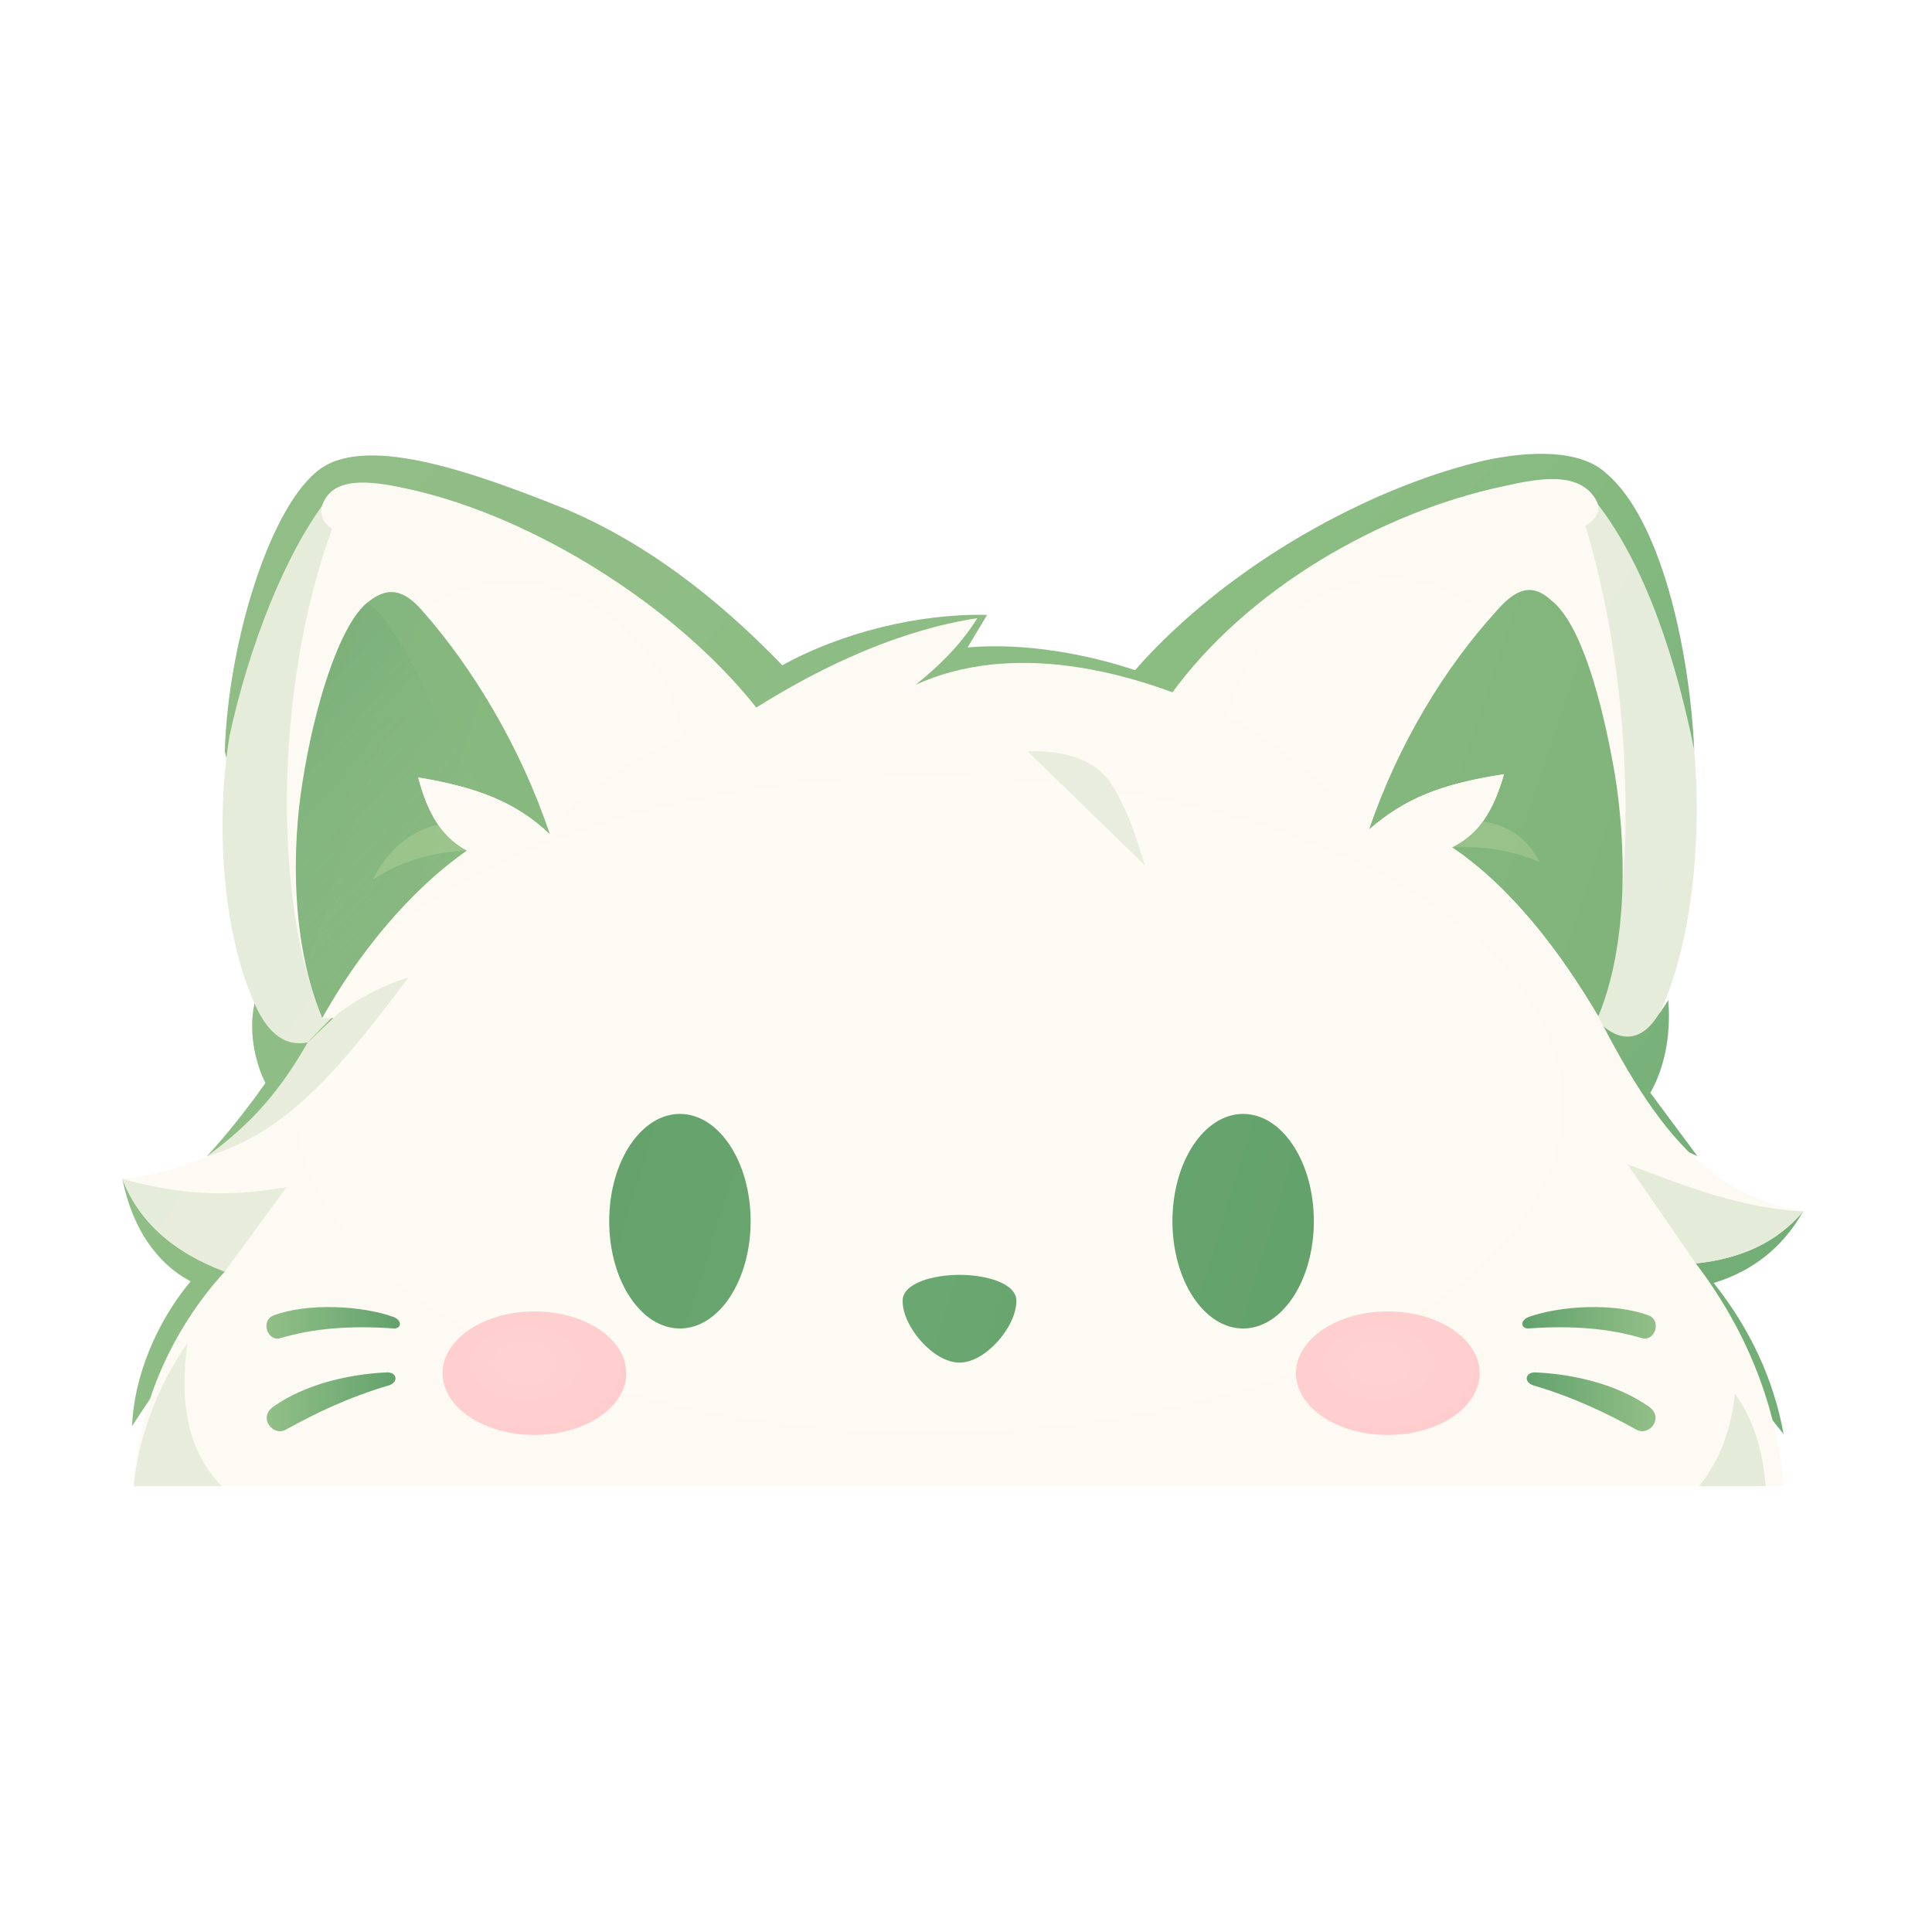
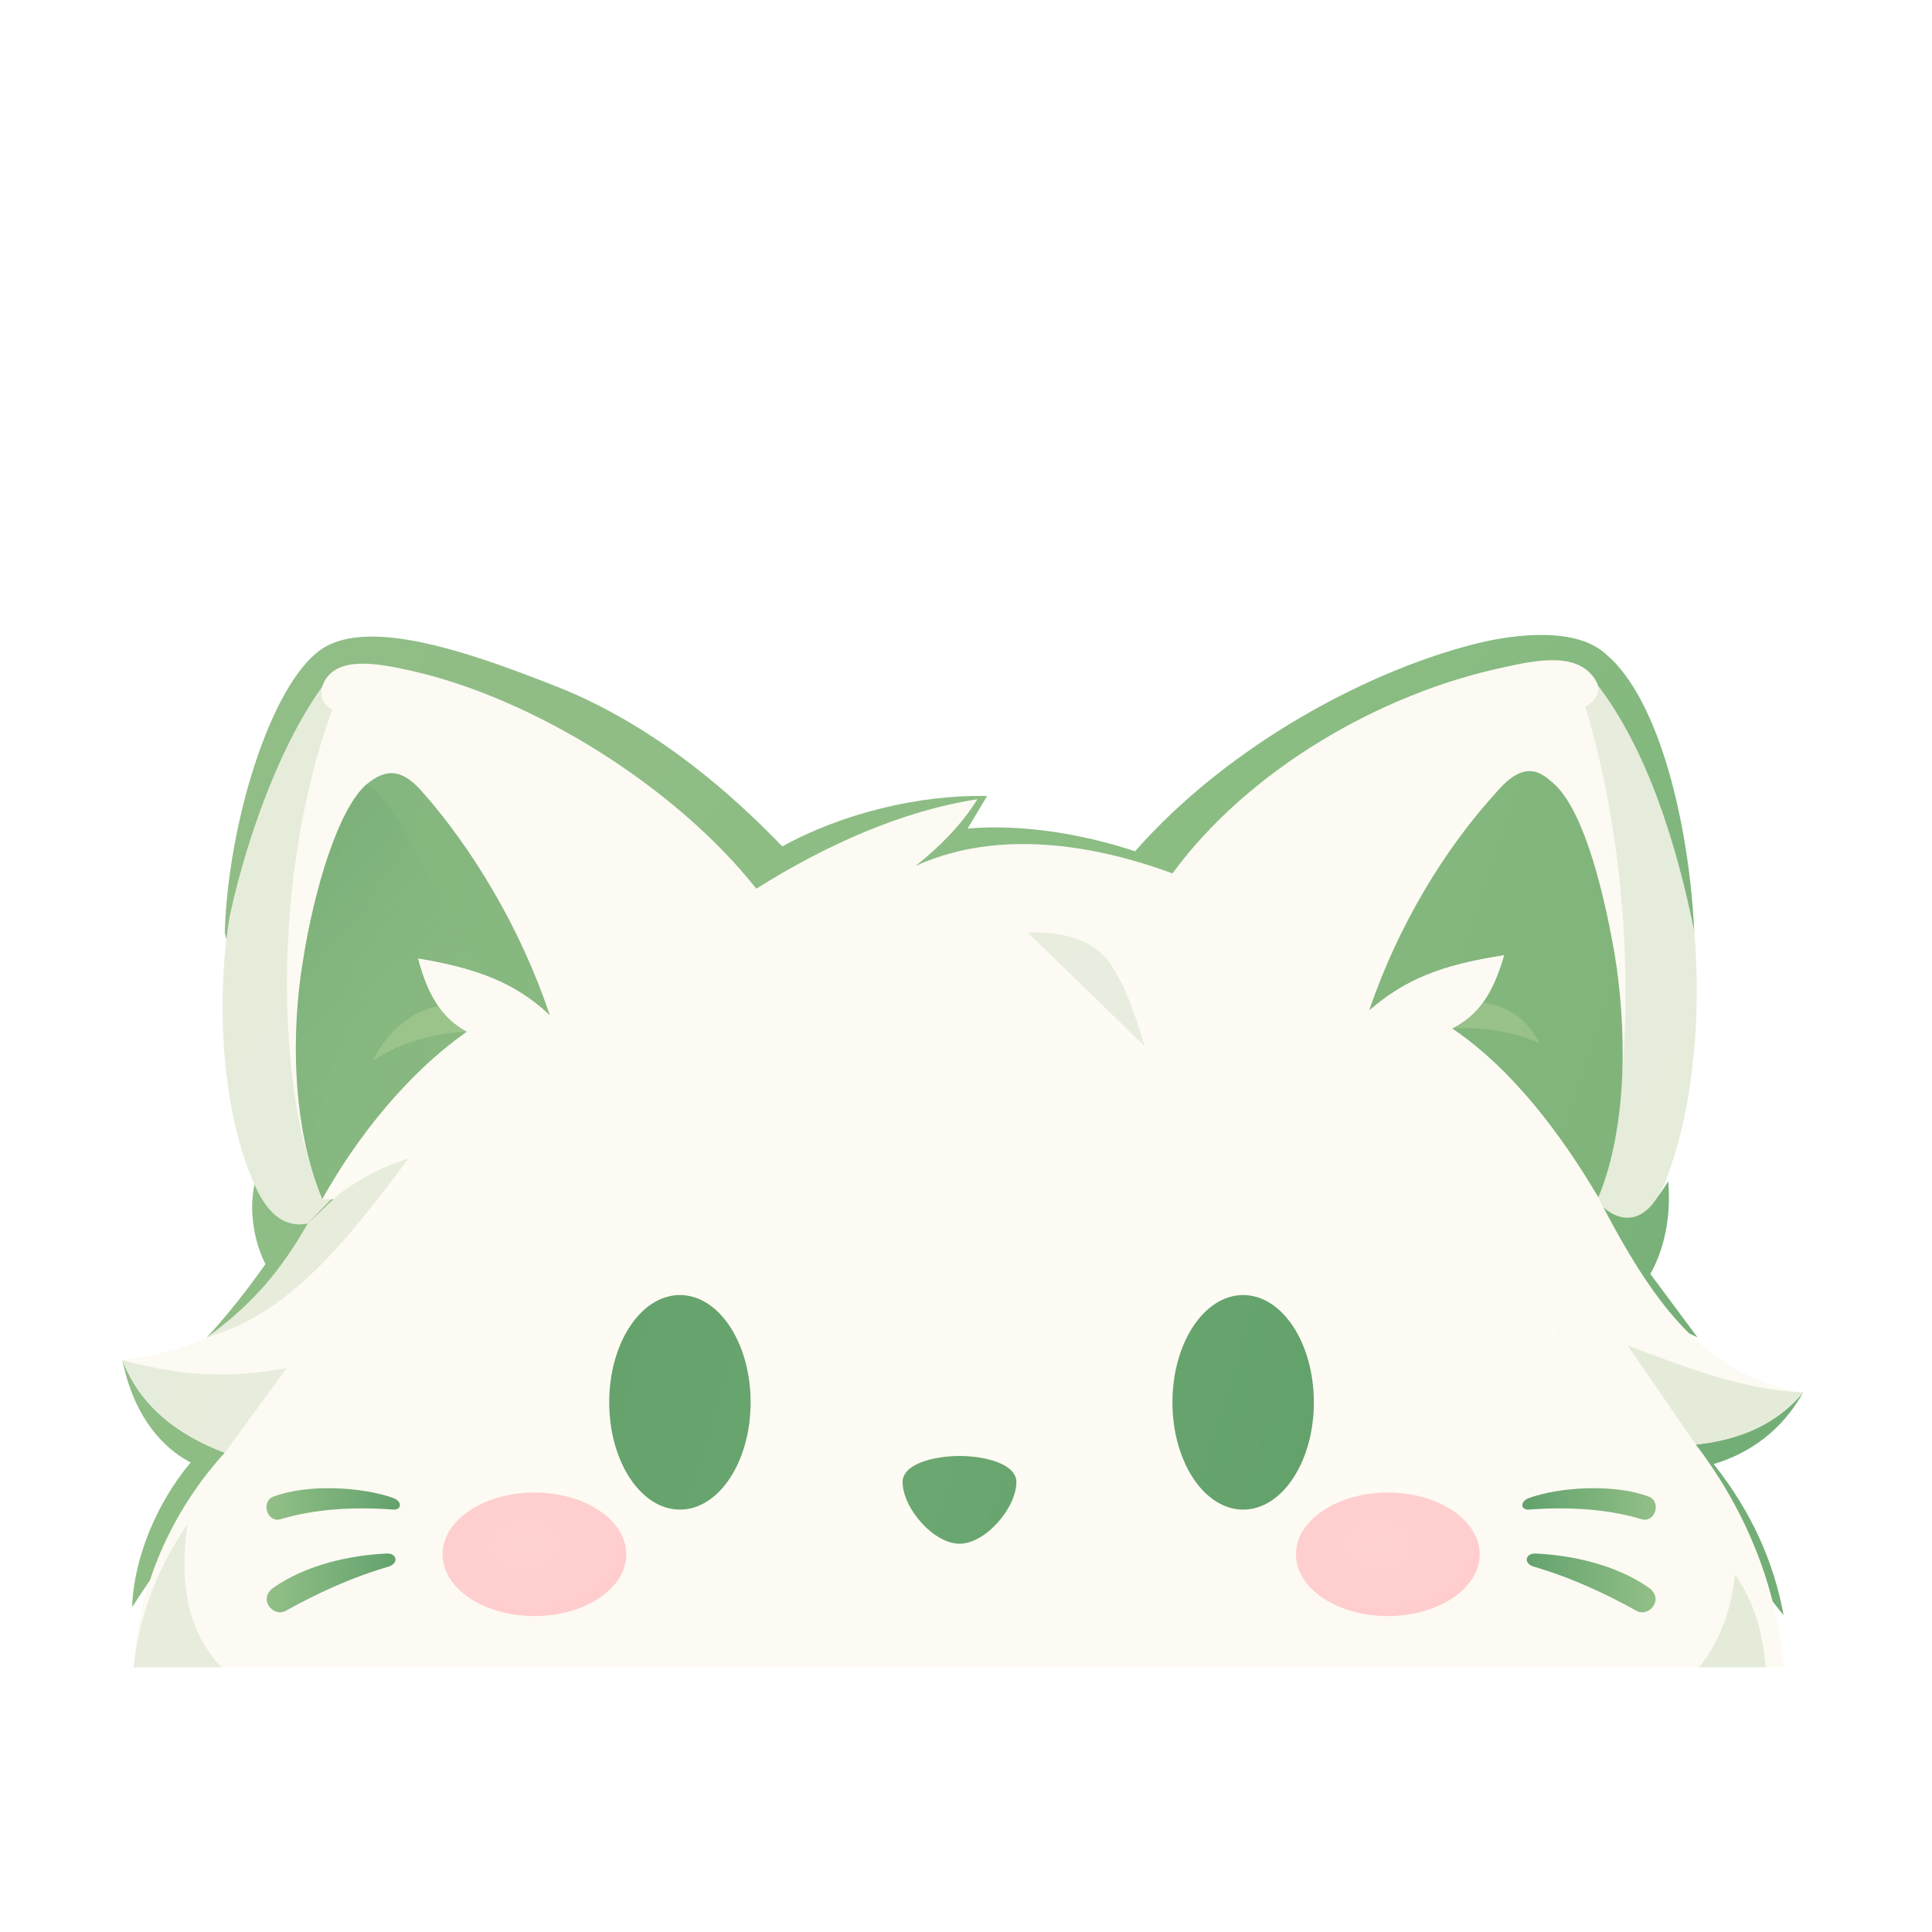
<svg xmlns="http://www.w3.org/2000/svg" width="1024" height="1024" viewBox="0 0 1024 1024" role="img" aria-label="Felis">
  <defs>
    <linearGradient id="rim" x1="250" y1="460" x2="940" y2="1090" gradientUnits="userSpaceOnUse">
      <stop stop-color="#91bd86" />
      <stop offset=".5" stop-color="#8bbd83" />
      <stop offset="1" stop-color="#74ae77" />
    </linearGradient>
    <linearGradient id="ear" x1="220" y1="540" x2="1010" y2="800" gradientUnits="userSpaceOnUse">
      <stop stop-color="#83b57e" />
      <stop offset=".48" stop-color="#8cbd83" />
      <stop offset="1" stop-color="#80b47b" />
    </linearGradient>
    <linearGradient id="earShade" x1="220" y1="610" x2="365" y2="740" gradientUnits="userSpaceOnUse">
      <stop stop-color="#71aa75" stop-opacity=".32" />
      <stop offset="1" stop-color="#a6cb91" stop-opacity="0" />
    </linearGradient>
    <linearGradient id="furShade" x1="220" y1="570" x2="1010" y2="1085" gradientUnits="userSpaceOnUse">
      <stop stop-color="#e6ecda" />
      <stop offset=".52" stop-color="#e8eddf" />
      <stop offset="1" stop-color="#e4ebd8" />
    </linearGradient>
    <radialGradient id="fur" cx=".48" cy=".56" r=".75">
      <stop stop-color="#fdfbf4" />
      <stop offset="1" stop-color="#fcfaf3" />
    </radialGradient>
    <linearGradient id="eye" x1="411" y1="860" x2="843" y2="993" gradientUnits="userSpaceOnUse">
      <stop stop-color="#65a26c" />
      <stop offset=".48" stop-color="#6ba770" />
      <stop offset="1" stop-color="#63a16b" />
    </linearGradient>
    <radialGradient id="cheek" cx=".45" cy=".42" r=".7">
      <stop stop-color="#ffd2d2" />
      <stop offset="1" stop-color="#ffcccc" />
    </radialGradient>
    <linearGradient id="whisker" x1="201" y1="1015" x2="282" y2="1015" gradientUnits="userSpaceOnUse">
      <stop stop-color="#92bf87" />
      <stop offset="1" stop-color="#62a16c" />
    </linearGradient>
  </defs>
-   <g transform="translate(64 236.3077) scale(0.8615385) translate(-110 -445)">
+   <g transform="translate(64 332.3077) scale(0.8615385) translate(-110 -445)">
    <g id="felis">
      <path fill="url(#rim)" d="M174 633C176 566 202 481 233 459C263 438 329 462 384 484C443 509 488 550 517 580C553 560 601 548 643 549L631 569C666 566 704 573 734 583C792 517 880 470 949 454C977 448 1008 447 1024 462C1057 490 1075 568 1078 632L1027 801L935 777L749 625L509 624L315 774L218 814Z" />
      <path fill="url(#rim)" d="M194 782C188 799 191 821 199 837C187 854 175 869 163 882L220 866L265 800Z" />
      <path fill="url(#rim)" d="M1020 800C1037 815 1050 806 1062 786C1064 809 1059 829 1051 843L1080 882L1034 861Z" />
      <path fill="url(#furShade)" d="M236 479C211 512 189 568 177 623C168 678 173 743 191 785C199 805 210 815 225 812L258 778L386 651L285 518Z" />
      <path fill="url(#furShade)" d="M1018 480C1049 520 1067 578 1078 632C1083 689 1076 749 1059 789C1050 809 1036 814 1022 802L974 752L884 647L968 522Z" />
      <path fill="url(#fur)" d="M235 479C243 463 267 467 289 472C364 489 451 543 501 606L501 800L234 797C205 730 203 598 240 496C235 493 231 487 235 479Z" />
      <path fill="url(#fur)" d="M1018 479C1008 460 982 465 960 470C885 486 803 533 756 598L756 800L1019 796C1043 725 1042 596 1011 494C1017 491 1021 485 1018 479Z" />
      <path fill="url(#ear)" d="M234 797C215 752 215 693 222 651C229 606 244 557 261 542C274 531 284 533 296 547C326 581 356 630 374 684C353 664 329 655 293 649C299 672 308 686 323 694C289 719 257 759 234 797Z" />
      <path fill="url(#earShade)" d="M261 542C269 544 282 565 294 588C309 620 325 649 338 666C322 658 308 653 293 649C299 672 308 686 323 694C287 720 257 759 234 797C216 752 215 693 222 651C229 606 244 557 261 542Z" />
      <path fill="url(#ear)" d="M1019 796C1038 750 1036 688 1029 646C1021 600 1008 554 990 540C978 529 968 533 956 547C925 581 896 628 878 681C900 662 922 653 961 647C954 671 945 684 929 692C966 717 996 757 1019 796Z" />
      <path fill="#a6cb91" opacity=".64" d="M265 712C274 693 290 681 306 678C311 685 316 690 323 694C301 695 281 701 265 712Z" />
      <path fill="#a4c990" opacity=".64" d="M929 692C936 688 942 682 947 676C965 678 976 688 983 701C966 694 949 691 929 692Z" />
      <path fill="url(#rim)" d="M111 896C117 926 132 948 153 959C132 984 118 1018 117 1048C139 1014 156 992 184 974L228 916Z" />
      <path fill="url(#rim)" d="M1145 916C1132 939 1113 953 1090 960C1113 989 1127 1020 1133 1053C1106 1019 1087 996 1057 977L1017 914Z" />
      <path fill="url(#fur)" d="M118 1085C120 1037 141 989 174 953C142 941 121 922 111 896C156 891 193 871 221 839C244 813 264 789 287 772C268 778 251 785 234 797C255 759 287 719 323 694C308 686 299 672 293 649C329 655 353 664 374 684C394 654 443 624 501 606C544 579 591 558 637 551C627 567 614 580 599 592C656 566 729 580 797 614C827 632 855 656 878 681C900 662 922 653 961 647C954 671 945 684 929 692C966 717 996 757 1019 796C1038 833 1058 866 1083 887C1104 905 1126 913 1145 916C1129 935 1107 945 1079 948C1111 990 1129 1037 1133 1085Z" />
      <path fill="url(#furShade)" d="M668 633C692 632 711 639 720 654C730 670 735 687 740 703Z" />
      <path fill="url(#furShade)" d="M111 896C144 905 173 908 212 901L174 953C142 941 121 922 111 896Z" />
      <path fill="url(#furShade)" d="M163 882C192 861 209 840 225 812L244 794C258 784 271 777 287 772C246 827 212 868 163 882Z" />
      <path fill="url(#furShade)" d="M1037 887C1074 901 1107 914 1145 916C1129 935 1107 945 1079 948Z" />
      <path fill="url(#furShade)" d="M118 1085C121 1054 133 1023 151 997C146 1034 151 1063 172 1085Z" />
      <path fill="url(#furShade)" d="M1081 1085C1094 1069 1101 1049 1103 1028C1115 1045 1120 1063 1122 1085Z" />
      <ellipse fill="url(#eye)" cx="454" cy="922" rx="43.5" ry="66" />
      <ellipse fill="url(#eye)" cx="800.5" cy="922" rx="43.5" ry="66" />
      <path fill="url(#eye)" d="M591 971C591 960 610 955 626 955C642 955 661 960 661 971C661 987 642 1009 626 1009C610 1009 591 987 591 971Z" />
      <ellipse fill="url(#cheek)" cx="364.5" cy="1015.5" rx="56.5" ry="38" />
      <ellipse fill="url(#cheek)" cx="889.5" cy="1015.5" rx="56.5" ry="38" />
      <path fill="url(#whisker)" d="M204 980C225 972 259 974 278 981C283 983 283 988 278 988C251 986 228 988 208 994C200 996 196 983 204 980Z" />
      <path fill="url(#whisker)" d="M204 1036C224 1022 251 1016 274 1015C280 1015 281 1021 275 1023C251 1030 230 1040 212 1050C204 1055 194 1043 204 1036Z" />
      <g transform="translate(1254 0) scale(-1 1)">
        <path fill="url(#whisker)" d="M204 980C225 972 259 974 278 981C283 983 283 988 278 988C251 986 228 988 208 994C200 996 196 983 204 980Z" />
        <path fill="url(#whisker)" d="M204 1036C224 1022 251 1016 274 1015C280 1015 281 1021 275 1023C251 1030 230 1040 212 1050C204 1055 194 1043 204 1036Z" />
      </g>
    </g>
  </g>
</svg>
